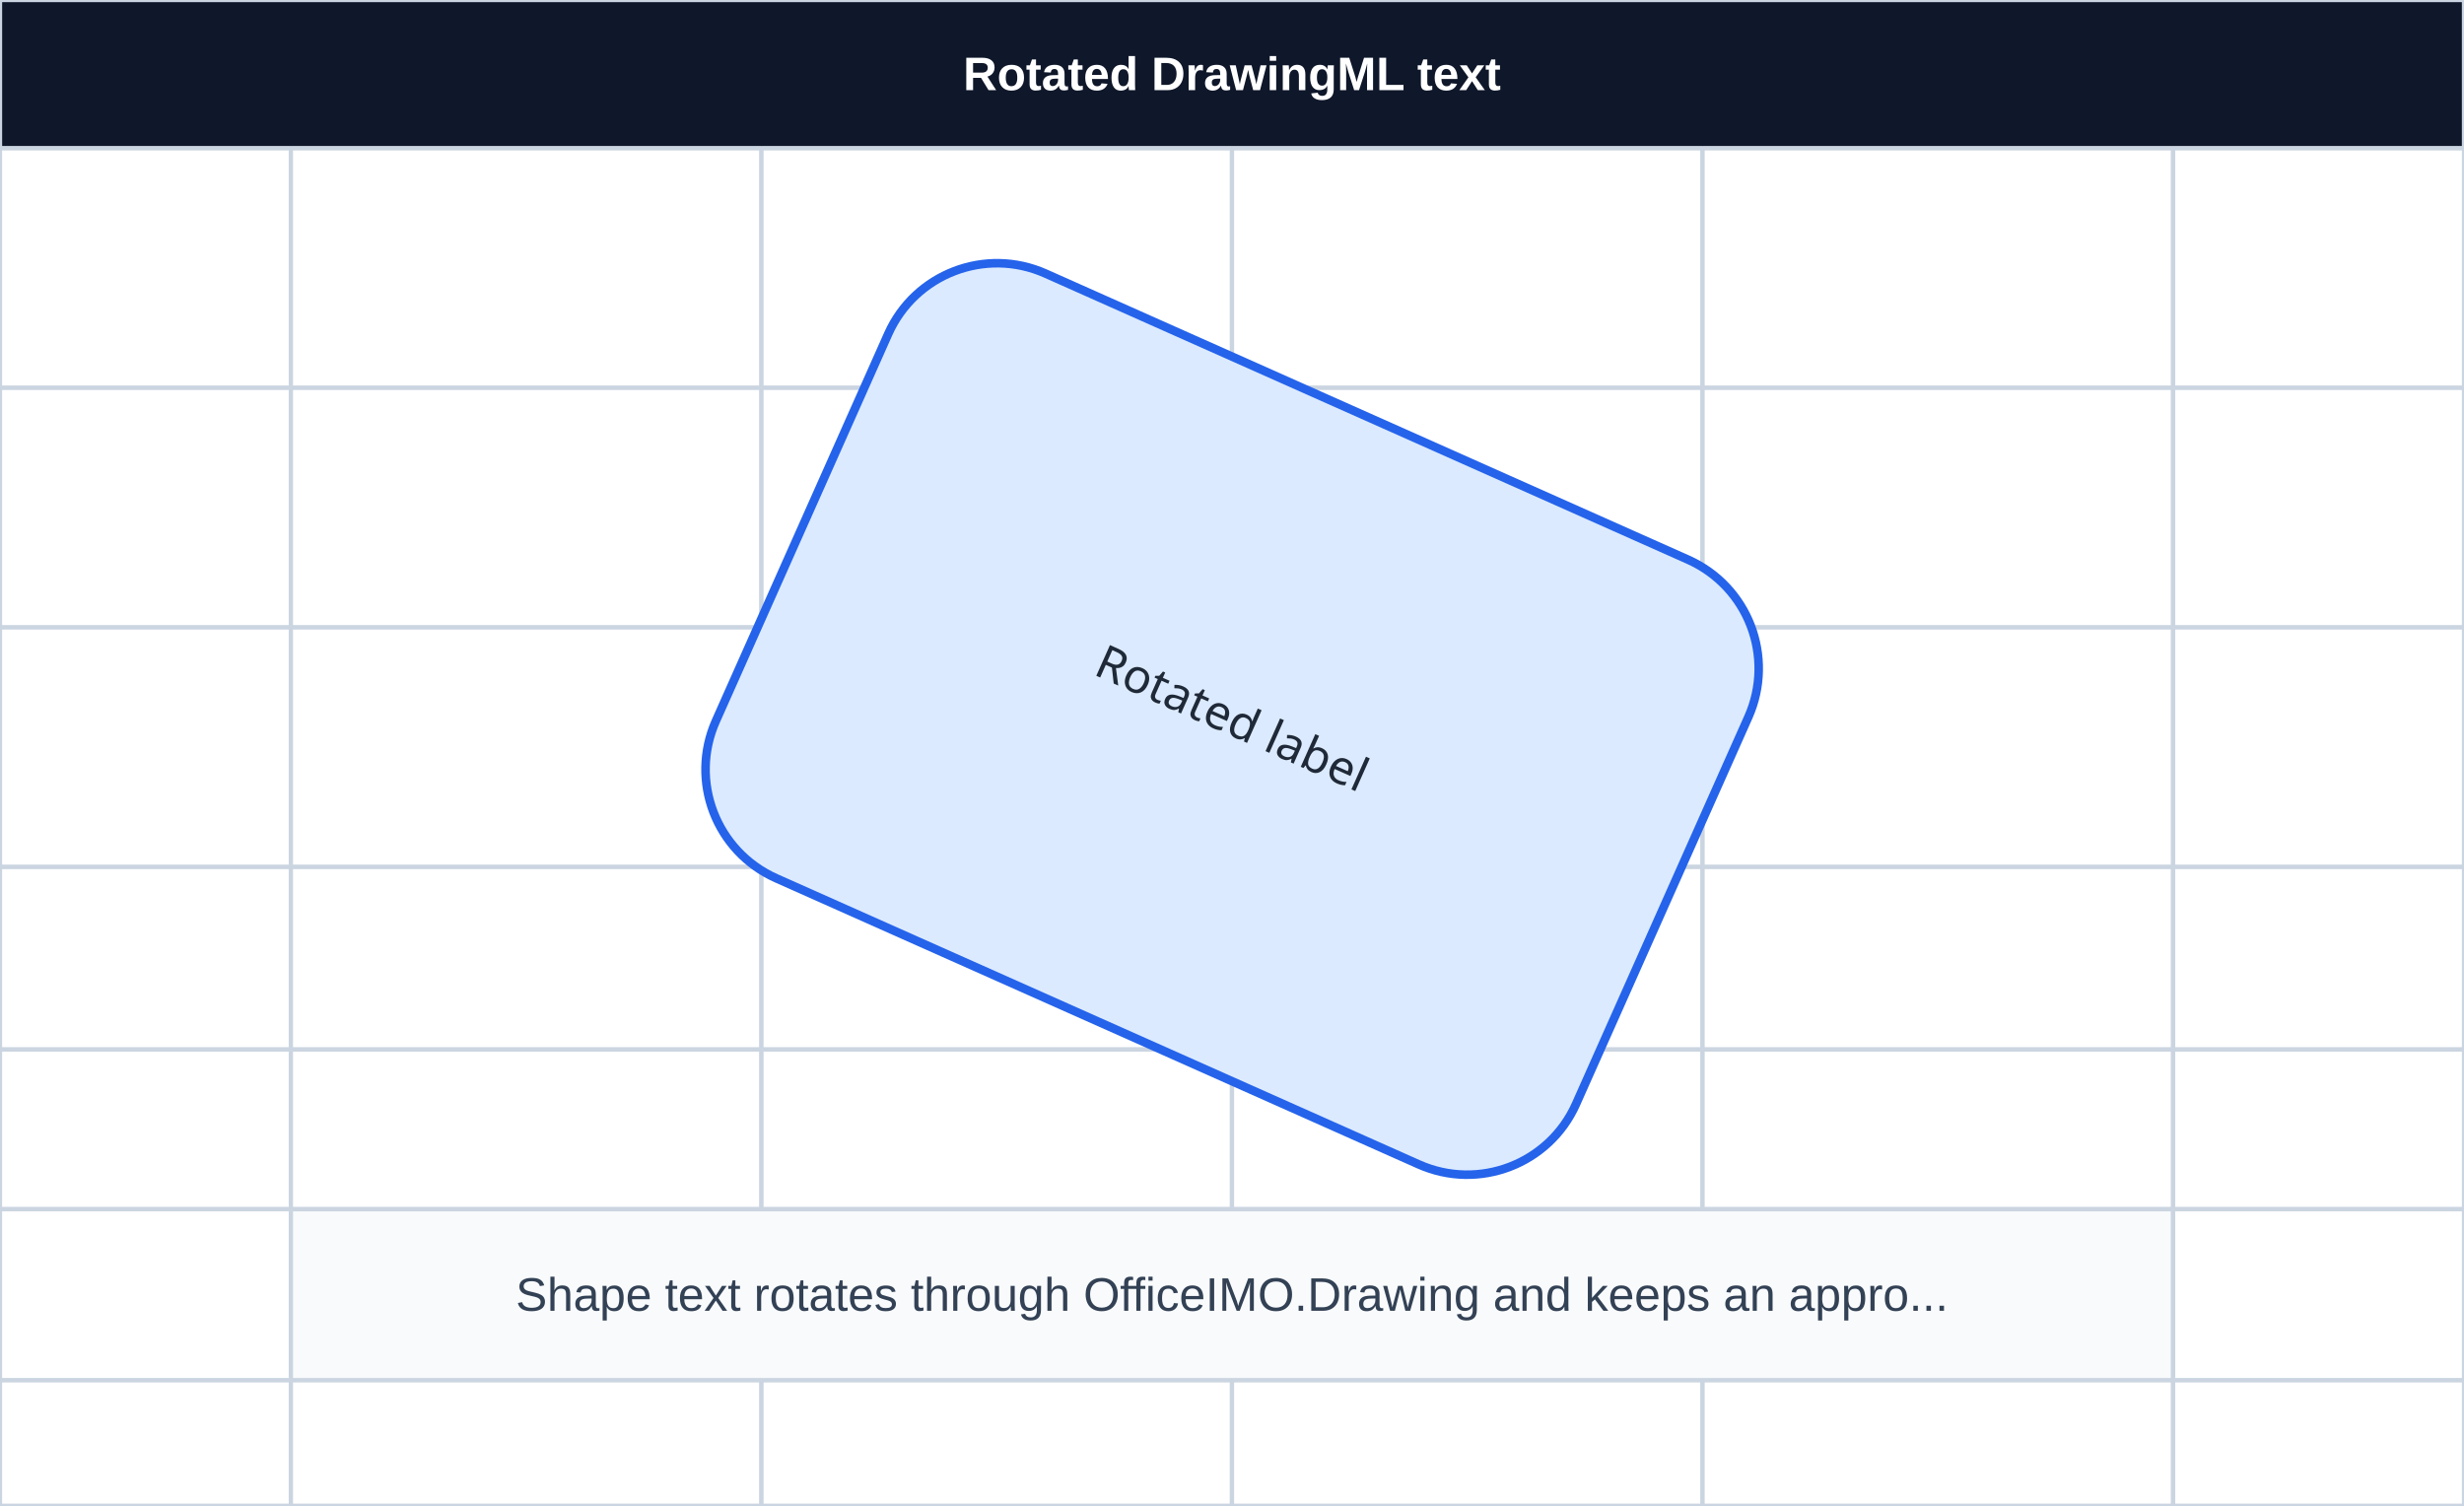
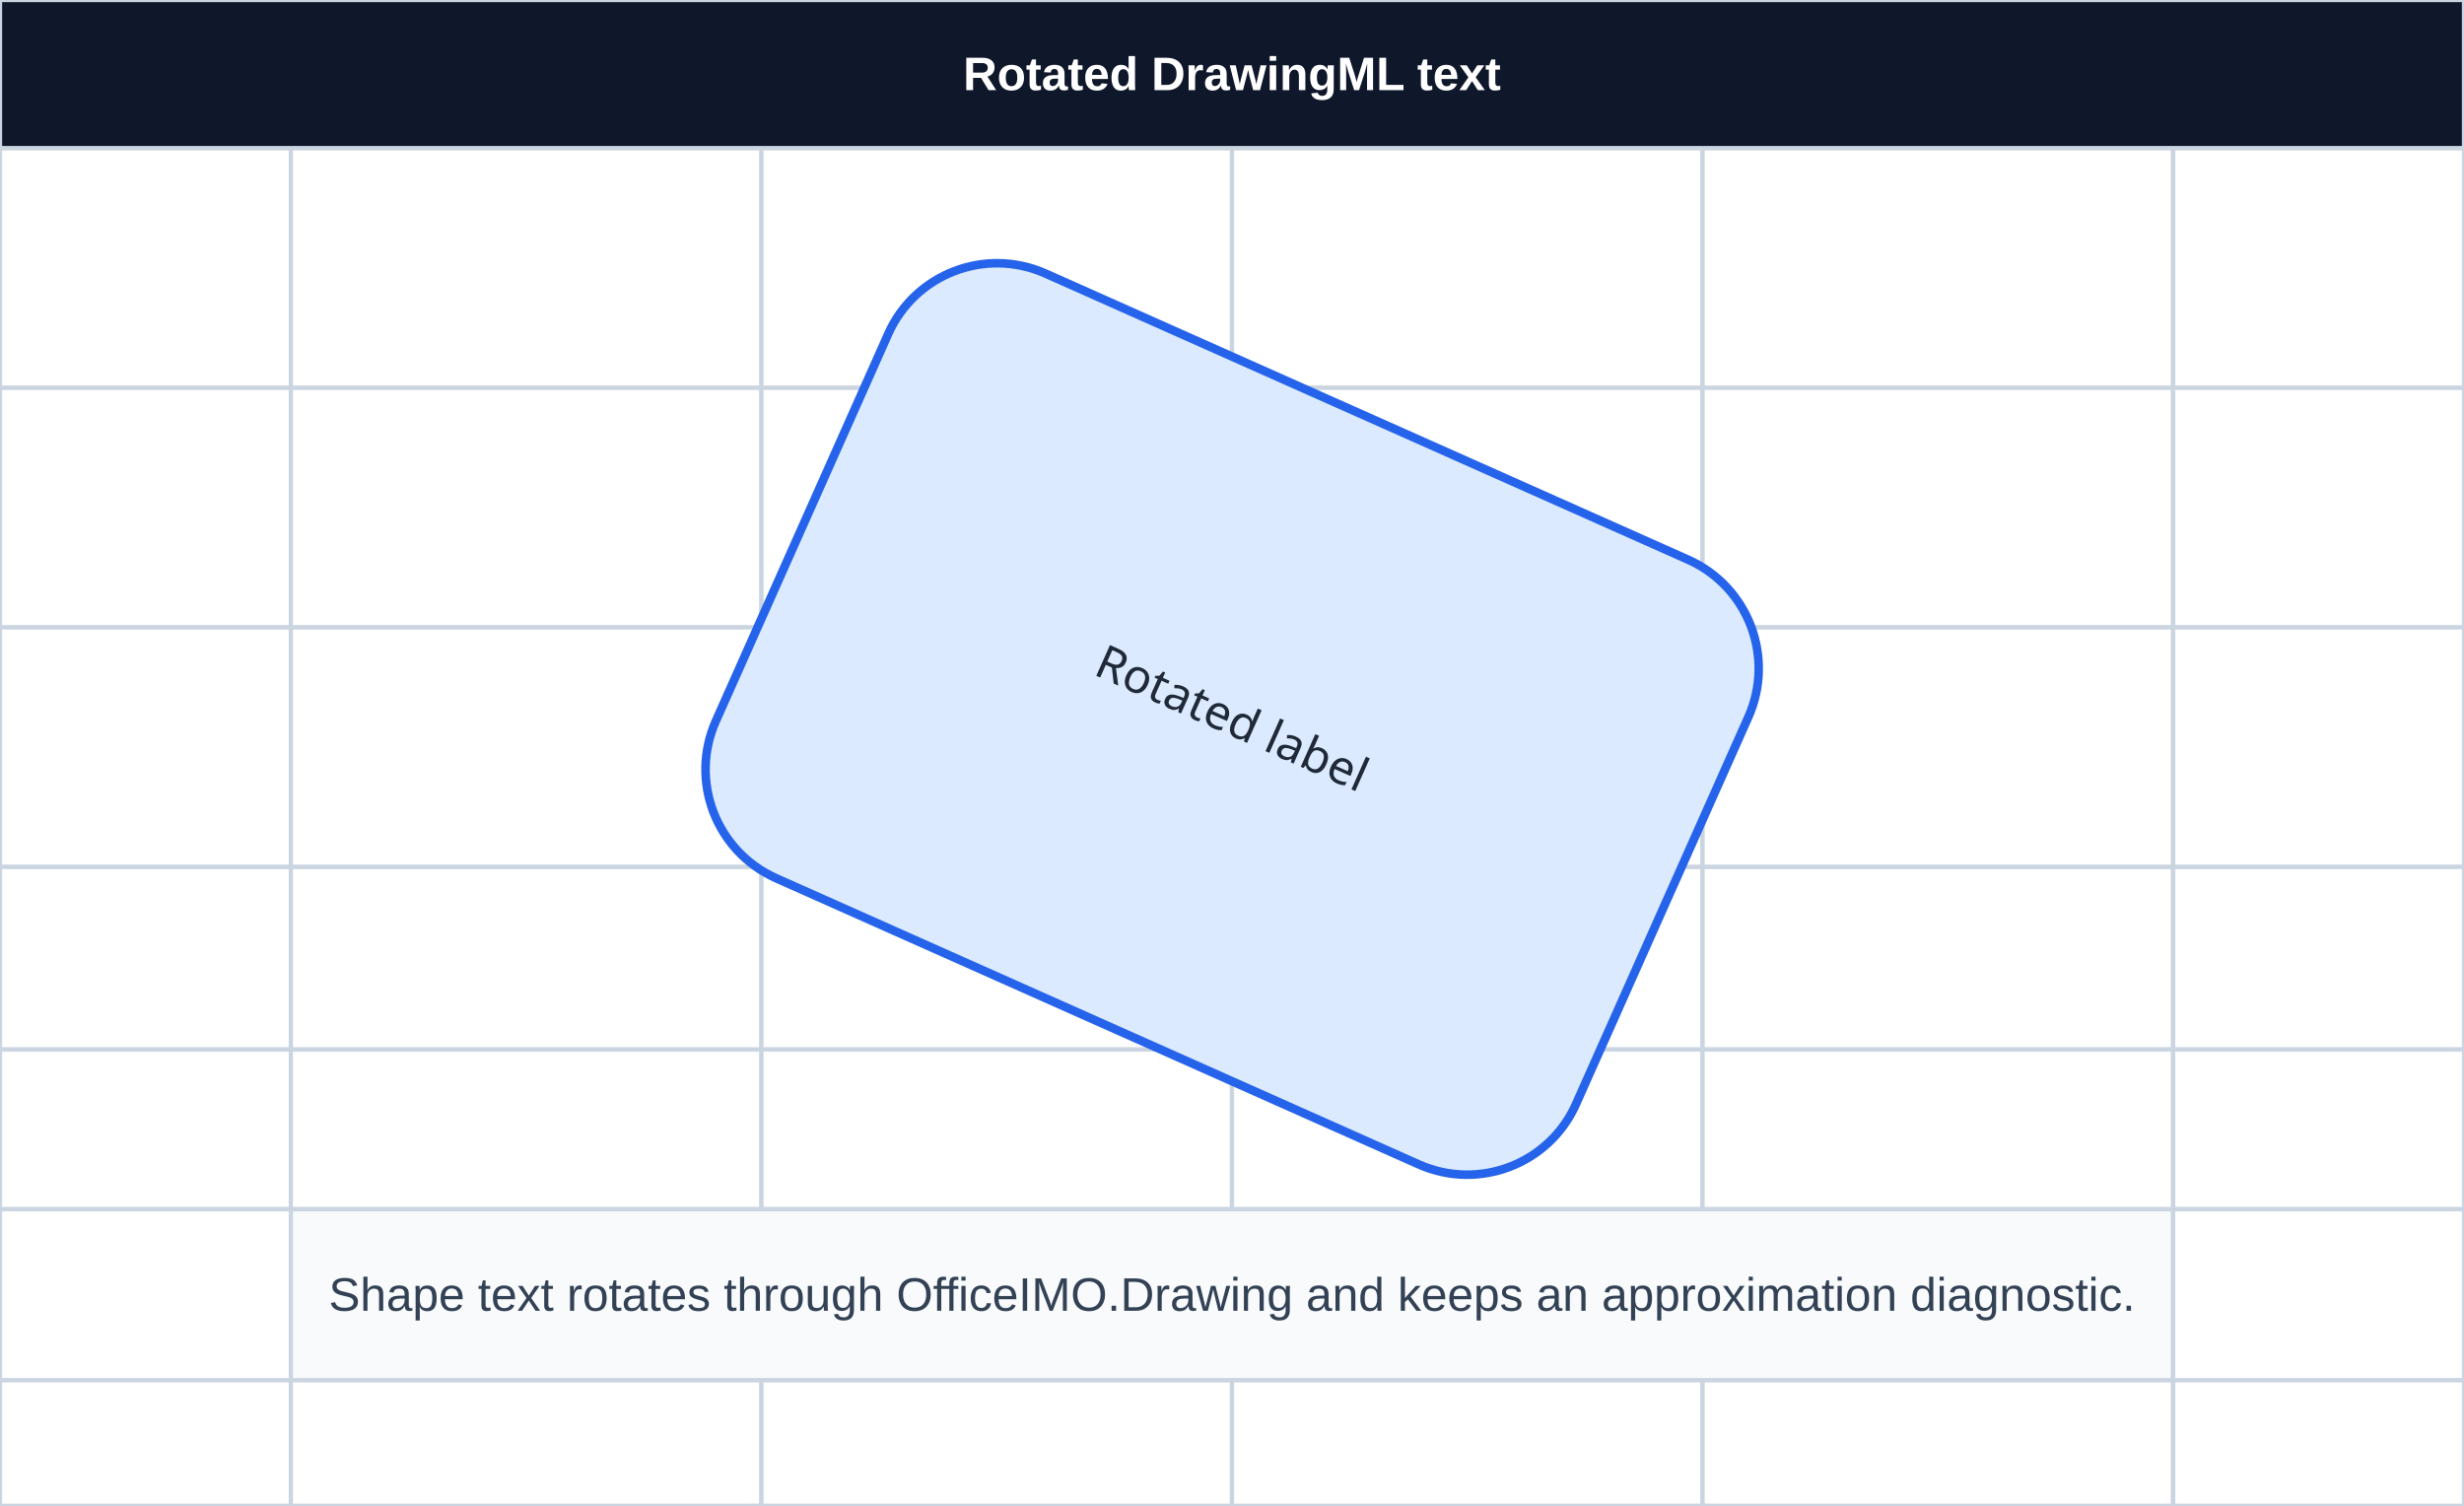
<svg xmlns="http://www.w3.org/2000/svg" width="1152" height="704" viewBox="0 0 1152 704">
  <rect x="0" y="0" width="1152" height="704" fill="#FFFFFF" />
  <rect x="0" y="0" width="1152" height="69.34" fill="#0F172A" />
  <line x1="0" y1="0" x2="1152" y2="0" stroke="#CBD5E1" stroke-width="2" />
  <line x1="1152" y1="0" x2="1152" y2="69.34" stroke="#CBD5E1" stroke-width="2" />
  <line x1="0" y1="69.34" x2="1152" y2="69.34" stroke="#CBD5E1" stroke-width="2" />
  <line x1="0" y1="0" x2="0" y2="69.34" stroke="#CBD5E1" stroke-width="2" />
  <rect x="0" y="69.34" width="136" height="112" fill="#FFFFFF" />
  <line x1="0" y1="69.34" x2="136" y2="69.34" stroke="#CBD5E1" stroke-width="2" />
  <line x1="136" y1="69.34" x2="136" y2="181.34" stroke="#CBD5E1" stroke-width="2" />
  <line x1="0" y1="181.34" x2="136" y2="181.34" stroke="#CBD5E1" stroke-width="2" />
  <line x1="0" y1="69.34" x2="0" y2="181.34" stroke="#CBD5E1" stroke-width="2" />
  <rect x="136" y="69.34" width="220" height="112" fill="#FFFFFF" />
  <line x1="136" y1="69.34" x2="356" y2="69.34" stroke="#CBD5E1" stroke-width="2" />
  <line x1="356" y1="69.34" x2="356" y2="181.34" stroke="#CBD5E1" stroke-width="2" />
  <line x1="136" y1="181.34" x2="356" y2="181.34" stroke="#CBD5E1" stroke-width="2" />
  <line x1="136" y1="69.34" x2="136" y2="181.34" stroke="#CBD5E1" stroke-width="2" />
  <rect x="356" y="69.34" width="220" height="112" fill="#FFFFFF" />
  <line x1="356" y1="69.34" x2="576" y2="69.34" stroke="#CBD5E1" stroke-width="2" />
  <line x1="576" y1="69.34" x2="576" y2="181.34" stroke="#CBD5E1" stroke-width="2" />
  <line x1="356" y1="181.34" x2="576" y2="181.34" stroke="#CBD5E1" stroke-width="2" />
  <line x1="356" y1="69.34" x2="356" y2="181.34" stroke="#CBD5E1" stroke-width="2" />
  <rect x="576" y="69.34" width="220" height="112" fill="#FFFFFF" />
  <line x1="576" y1="69.34" x2="796" y2="69.34" stroke="#CBD5E1" stroke-width="2" />
  <line x1="796" y1="69.34" x2="796" y2="181.34" stroke="#CBD5E1" stroke-width="2" />
  <line x1="576" y1="181.34" x2="796" y2="181.34" stroke="#CBD5E1" stroke-width="2" />
  <line x1="576" y1="69.34" x2="576" y2="181.34" stroke="#CBD5E1" stroke-width="2" />
  <rect x="796" y="69.34" width="220" height="112" fill="#FFFFFF" />
  <line x1="796" y1="69.34" x2="1016" y2="69.34" stroke="#CBD5E1" stroke-width="2" />
  <line x1="1016" y1="69.34" x2="1016" y2="181.34" stroke="#CBD5E1" stroke-width="2" />
  <line x1="796" y1="181.34" x2="1016" y2="181.34" stroke="#CBD5E1" stroke-width="2" />
  <line x1="796" y1="69.34" x2="796" y2="181.34" stroke="#CBD5E1" stroke-width="2" />
  <rect x="1016" y="69.34" width="136" height="112" fill="#FFFFFF" />
  <line x1="1016" y1="69.34" x2="1152" y2="69.34" stroke="#CBD5E1" stroke-width="2" />
  <line x1="1152" y1="69.34" x2="1152" y2="181.34" stroke="#CBD5E1" stroke-width="2" />
  <line x1="1016" y1="181.34" x2="1152" y2="181.34" stroke="#CBD5E1" stroke-width="2" />
  <line x1="1016" y1="69.34" x2="1016" y2="181.34" stroke="#CBD5E1" stroke-width="2" />
  <rect x="0" y="181.34" width="136" height="112" fill="#FFFFFF" />
  <line x1="0" y1="181.34" x2="136" y2="181.34" stroke="#CBD5E1" stroke-width="2" />
  <line x1="136" y1="181.34" x2="136" y2="293.34" stroke="#CBD5E1" stroke-width="2" />
  <line x1="0" y1="293.34" x2="136" y2="293.34" stroke="#CBD5E1" stroke-width="2" />
  <line x1="0" y1="181.34" x2="0" y2="293.34" stroke="#CBD5E1" stroke-width="2" />
  <rect x="136" y="181.34" width="220" height="112" fill="#FFFFFF" />
  <line x1="136" y1="181.34" x2="356" y2="181.34" stroke="#CBD5E1" stroke-width="2" />
  <line x1="356" y1="181.34" x2="356" y2="293.34" stroke="#CBD5E1" stroke-width="2" />
  <line x1="136" y1="293.34" x2="356" y2="293.34" stroke="#CBD5E1" stroke-width="2" />
  <line x1="136" y1="181.34" x2="136" y2="293.34" stroke="#CBD5E1" stroke-width="2" />
  <rect x="356" y="181.34" width="220" height="112" fill="#FFFFFF" />
  <line x1="356" y1="181.34" x2="576" y2="181.34" stroke="#CBD5E1" stroke-width="2" />
  <line x1="576" y1="181.34" x2="576" y2="293.34" stroke="#CBD5E1" stroke-width="2" />
  <line x1="356" y1="293.34" x2="576" y2="293.34" stroke="#CBD5E1" stroke-width="2" />
  <line x1="356" y1="181.34" x2="356" y2="293.34" stroke="#CBD5E1" stroke-width="2" />
  <rect x="576" y="181.34" width="220" height="112" fill="#FFFFFF" />
  <line x1="576" y1="181.34" x2="796" y2="181.34" stroke="#CBD5E1" stroke-width="2" />
  <line x1="796" y1="181.34" x2="796" y2="293.34" stroke="#CBD5E1" stroke-width="2" />
  <line x1="576" y1="293.34" x2="796" y2="293.34" stroke="#CBD5E1" stroke-width="2" />
  <line x1="576" y1="181.34" x2="576" y2="293.34" stroke="#CBD5E1" stroke-width="2" />
  <rect x="796" y="181.34" width="220" height="112" fill="#FFFFFF" />
  <line x1="796" y1="181.34" x2="1016" y2="181.34" stroke="#CBD5E1" stroke-width="2" />
  <line x1="1016" y1="181.34" x2="1016" y2="293.34" stroke="#CBD5E1" stroke-width="2" />
  <line x1="796" y1="293.34" x2="1016" y2="293.34" stroke="#CBD5E1" stroke-width="2" />
  <line x1="796" y1="181.34" x2="796" y2="293.34" stroke="#CBD5E1" stroke-width="2" />
  <rect x="1016" y="181.34" width="136" height="112" fill="#FFFFFF" />
  <line x1="1016" y1="181.34" x2="1152" y2="181.34" stroke="#CBD5E1" stroke-width="2" />
  <line x1="1152" y1="181.34" x2="1152" y2="293.34" stroke="#CBD5E1" stroke-width="2" />
  <line x1="1016" y1="293.34" x2="1152" y2="293.34" stroke="#CBD5E1" stroke-width="2" />
  <line x1="1016" y1="181.34" x2="1016" y2="293.34" stroke="#CBD5E1" stroke-width="2" />
  <rect x="0" y="293.34" width="136" height="112" fill="#FFFFFF" />
  <line x1="0" y1="293.34" x2="136" y2="293.34" stroke="#CBD5E1" stroke-width="2" />
  <line x1="136" y1="293.34" x2="136" y2="405.34" stroke="#CBD5E1" stroke-width="2" />
  <line x1="0" y1="405.34" x2="136" y2="405.34" stroke="#CBD5E1" stroke-width="2" />
  <line x1="0" y1="293.34" x2="0" y2="405.34" stroke="#CBD5E1" stroke-width="2" />
  <rect x="136" y="293.34" width="220" height="112" fill="#FFFFFF" />
  <line x1="136" y1="293.34" x2="356" y2="293.34" stroke="#CBD5E1" stroke-width="2" />
  <line x1="356" y1="293.34" x2="356" y2="405.34" stroke="#CBD5E1" stroke-width="2" />
  <line x1="136" y1="405.34" x2="356" y2="405.34" stroke="#CBD5E1" stroke-width="2" />
  <line x1="136" y1="293.34" x2="136" y2="405.34" stroke="#CBD5E1" stroke-width="2" />
  <rect x="356" y="293.34" width="220" height="112" fill="#FFFFFF" />
  <line x1="356" y1="293.34" x2="576" y2="293.34" stroke="#CBD5E1" stroke-width="2" />
  <line x1="576" y1="293.34" x2="576" y2="405.34" stroke="#CBD5E1" stroke-width="2" />
  <line x1="356" y1="405.34" x2="576" y2="405.34" stroke="#CBD5E1" stroke-width="2" />
  <line x1="356" y1="293.34" x2="356" y2="405.34" stroke="#CBD5E1" stroke-width="2" />
  <rect x="576" y="293.34" width="220" height="112" fill="#FFFFFF" />
  <line x1="576" y1="293.34" x2="796" y2="293.34" stroke="#CBD5E1" stroke-width="2" />
  <line x1="796" y1="293.34" x2="796" y2="405.34" stroke="#CBD5E1" stroke-width="2" />
  <line x1="576" y1="405.34" x2="796" y2="405.34" stroke="#CBD5E1" stroke-width="2" />
  <line x1="576" y1="293.34" x2="576" y2="405.34" stroke="#CBD5E1" stroke-width="2" />
  <rect x="796" y="293.34" width="220" height="112" fill="#FFFFFF" />
  <line x1="796" y1="293.34" x2="1016" y2="293.34" stroke="#CBD5E1" stroke-width="2" />
  <line x1="1016" y1="293.34" x2="1016" y2="405.34" stroke="#CBD5E1" stroke-width="2" />
  <line x1="796" y1="405.34" x2="1016" y2="405.34" stroke="#CBD5E1" stroke-width="2" />
  <line x1="796" y1="293.34" x2="796" y2="405.34" stroke="#CBD5E1" stroke-width="2" />
  <rect x="1016" y="293.34" width="136" height="112" fill="#FFFFFF" />
  <line x1="1016" y1="293.34" x2="1152" y2="293.34" stroke="#CBD5E1" stroke-width="2" />
  <line x1="1152" y1="293.34" x2="1152" y2="405.34" stroke="#CBD5E1" stroke-width="2" />
  <line x1="1016" y1="405.34" x2="1152" y2="405.34" stroke="#CBD5E1" stroke-width="2" />
  <line x1="1016" y1="293.34" x2="1016" y2="405.34" stroke="#CBD5E1" stroke-width="2" />
  <rect x="0" y="405.34" width="136" height="85.34" fill="#FFFFFF" />
  <line x1="0" y1="405.34" x2="136" y2="405.34" stroke="#CBD5E1" stroke-width="2" />
  <line x1="136" y1="405.34" x2="136" y2="490.68" stroke="#CBD5E1" stroke-width="2" />
  <line x1="0" y1="490.68" x2="136" y2="490.68" stroke="#CBD5E1" stroke-width="2" />
  <line x1="0" y1="405.34" x2="0" y2="490.68" stroke="#CBD5E1" stroke-width="2" />
  <rect x="136" y="405.34" width="220" height="85.34" fill="#FFFFFF" />
  <line x1="136" y1="405.34" x2="356" y2="405.34" stroke="#CBD5E1" stroke-width="2" />
  <line x1="356" y1="405.34" x2="356" y2="490.68" stroke="#CBD5E1" stroke-width="2" />
  <line x1="136" y1="490.68" x2="356" y2="490.68" stroke="#CBD5E1" stroke-width="2" />
  <line x1="136" y1="405.34" x2="136" y2="490.68" stroke="#CBD5E1" stroke-width="2" />
  <rect x="356" y="405.34" width="220" height="85.34" fill="#FFFFFF" />
  <line x1="356" y1="405.34" x2="576" y2="405.34" stroke="#CBD5E1" stroke-width="2" />
  <line x1="576" y1="405.34" x2="576" y2="490.68" stroke="#CBD5E1" stroke-width="2" />
  <line x1="356" y1="490.68" x2="576" y2="490.68" stroke="#CBD5E1" stroke-width="2" />
  <line x1="356" y1="405.34" x2="356" y2="490.68" stroke="#CBD5E1" stroke-width="2" />
  <rect x="576" y="405.34" width="220" height="85.34" fill="#FFFFFF" />
  <line x1="576" y1="405.34" x2="796" y2="405.34" stroke="#CBD5E1" stroke-width="2" />
  <line x1="796" y1="405.34" x2="796" y2="490.68" stroke="#CBD5E1" stroke-width="2" />
  <line x1="576" y1="490.68" x2="796" y2="490.68" stroke="#CBD5E1" stroke-width="2" />
  <line x1="576" y1="405.34" x2="576" y2="490.68" stroke="#CBD5E1" stroke-width="2" />
  <rect x="796" y="405.34" width="220" height="85.34" fill="#FFFFFF" />
  <line x1="796" y1="405.34" x2="1016" y2="405.34" stroke="#CBD5E1" stroke-width="2" />
  <line x1="1016" y1="405.34" x2="1016" y2="490.68" stroke="#CBD5E1" stroke-width="2" />
  <line x1="796" y1="490.68" x2="1016" y2="490.68" stroke="#CBD5E1" stroke-width="2" />
  <line x1="796" y1="405.34" x2="796" y2="490.68" stroke="#CBD5E1" stroke-width="2" />
  <rect x="1016" y="405.34" width="136" height="85.34" fill="#FFFFFF" />
  <line x1="1016" y1="405.34" x2="1152" y2="405.34" stroke="#CBD5E1" stroke-width="2" />
  <line x1="1152" y1="405.34" x2="1152" y2="490.68" stroke="#CBD5E1" stroke-width="2" />
  <line x1="1016" y1="490.68" x2="1152" y2="490.68" stroke="#CBD5E1" stroke-width="2" />
  <line x1="1016" y1="405.34" x2="1016" y2="490.68" stroke="#CBD5E1" stroke-width="2" />
  <rect x="0" y="490.68" width="136" height="74.66" fill="#FFFFFF" />
  <line x1="0" y1="490.68" x2="136" y2="490.68" stroke="#CBD5E1" stroke-width="2" />
  <line x1="136" y1="490.68" x2="136" y2="565.34" stroke="#CBD5E1" stroke-width="2" />
  <line x1="0" y1="565.34" x2="136" y2="565.34" stroke="#CBD5E1" stroke-width="2" />
  <line x1="0" y1="490.68" x2="0" y2="565.34" stroke="#CBD5E1" stroke-width="2" />
  <rect x="136" y="490.68" width="220" height="74.66" fill="#FFFFFF" />
  <line x1="136" y1="490.68" x2="356" y2="490.68" stroke="#CBD5E1" stroke-width="2" />
  <line x1="356" y1="490.68" x2="356" y2="565.34" stroke="#CBD5E1" stroke-width="2" />
  <line x1="136" y1="565.34" x2="356" y2="565.34" stroke="#CBD5E1" stroke-width="2" />
  <line x1="136" y1="490.68" x2="136" y2="565.34" stroke="#CBD5E1" stroke-width="2" />
  <rect x="356" y="490.68" width="220" height="74.66" fill="#FFFFFF" />
  <line x1="356" y1="490.68" x2="576" y2="490.68" stroke="#CBD5E1" stroke-width="2" />
  <line x1="576" y1="490.68" x2="576" y2="565.34" stroke="#CBD5E1" stroke-width="2" />
  <line x1="356" y1="565.34" x2="576" y2="565.34" stroke="#CBD5E1" stroke-width="2" />
  <line x1="356" y1="490.68" x2="356" y2="565.34" stroke="#CBD5E1" stroke-width="2" />
  <rect x="576" y="490.68" width="220" height="74.66" fill="#FFFFFF" />
  <line x1="576" y1="490.68" x2="796" y2="490.68" stroke="#CBD5E1" stroke-width="2" />
  <line x1="796" y1="490.68" x2="796" y2="565.34" stroke="#CBD5E1" stroke-width="2" />
  <line x1="576" y1="565.34" x2="796" y2="565.34" stroke="#CBD5E1" stroke-width="2" />
  <line x1="576" y1="490.68" x2="576" y2="565.34" stroke="#CBD5E1" stroke-width="2" />
  <rect x="796" y="490.68" width="220" height="74.66" fill="#FFFFFF" />
  <line x1="796" y1="490.68" x2="1016" y2="490.68" stroke="#CBD5E1" stroke-width="2" />
  <line x1="1016" y1="490.68" x2="1016" y2="565.34" stroke="#CBD5E1" stroke-width="2" />
  <line x1="796" y1="565.34" x2="1016" y2="565.34" stroke="#CBD5E1" stroke-width="2" />
  <line x1="796" y1="490.68" x2="796" y2="565.34" stroke="#CBD5E1" stroke-width="2" />
  <rect x="1016" y="490.68" width="136" height="74.66" fill="#FFFFFF" />
  <line x1="1016" y1="490.68" x2="1152" y2="490.68" stroke="#CBD5E1" stroke-width="2" />
  <line x1="1152" y1="490.68" x2="1152" y2="565.34" stroke="#CBD5E1" stroke-width="2" />
  <line x1="1016" y1="565.34" x2="1152" y2="565.34" stroke="#CBD5E1" stroke-width="2" />
  <line x1="1016" y1="490.68" x2="1016" y2="565.34" stroke="#CBD5E1" stroke-width="2" />
  <rect x="0" y="565.34" width="136" height="80" fill="#FFFFFF" />
  <line x1="0" y1="565.34" x2="136" y2="565.34" stroke="#CBD5E1" stroke-width="2" />
  <line x1="136" y1="565.34" x2="136" y2="645.34" stroke="#CBD5E1" stroke-width="2" />
  <line x1="0" y1="645.34" x2="136" y2="645.34" stroke="#CBD5E1" stroke-width="2" />
  <line x1="0" y1="565.34" x2="0" y2="645.34" stroke="#CBD5E1" stroke-width="2" />
  <rect x="136" y="565.34" width="880" height="80" fill="#F8FAFC" />
  <line x1="136" y1="565.34" x2="1016" y2="565.34" stroke="#CBD5E1" stroke-width="2" />
  <line x1="1016" y1="565.34" x2="1016" y2="645.34" stroke="#CBD5E1" stroke-width="2" />
  <line x1="136" y1="645.34" x2="1016" y2="645.34" stroke="#CBD5E1" stroke-width="2" />
  <line x1="136" y1="565.34" x2="136" y2="645.34" stroke="#CBD5E1" stroke-width="2" />
  <rect x="1016" y="565.34" width="136" height="80" fill="#FFFFFF" />
  <line x1="1016" y1="565.34" x2="1152" y2="565.34" stroke="#CBD5E1" stroke-width="2" />
  <line x1="1152" y1="565.34" x2="1152" y2="645.34" stroke="#CBD5E1" stroke-width="2" />
  <line x1="1016" y1="645.34" x2="1152" y2="645.34" stroke="#CBD5E1" stroke-width="2" />
  <line x1="1016" y1="565.34" x2="1016" y2="645.34" stroke="#CBD5E1" stroke-width="2" />
  <rect x="0" y="645.34" width="136" height="58.66" fill="#FFFFFF" />
  <line x1="0" y1="645.34" x2="136" y2="645.34" stroke="#CBD5E1" stroke-width="2" />
  <line x1="136" y1="645.34" x2="136" y2="704" stroke="#CBD5E1" stroke-width="2" />
  <line x1="0" y1="704" x2="136" y2="704" stroke="#CBD5E1" stroke-width="2" />
  <line x1="0" y1="645.34" x2="0" y2="704" stroke="#CBD5E1" stroke-width="2" />
  <rect x="136" y="645.34" width="220" height="58.66" fill="#FFFFFF" />
  <line x1="136" y1="645.34" x2="356" y2="645.34" stroke="#CBD5E1" stroke-width="2" />
  <line x1="356" y1="645.34" x2="356" y2="704" stroke="#CBD5E1" stroke-width="2" />
  <line x1="136" y1="704" x2="356" y2="704" stroke="#CBD5E1" stroke-width="2" />
  <line x1="136" y1="645.34" x2="136" y2="704" stroke="#CBD5E1" stroke-width="2" />
  <rect x="356" y="645.34" width="220" height="58.66" fill="#FFFFFF" />
  <line x1="356" y1="645.34" x2="576" y2="645.34" stroke="#CBD5E1" stroke-width="2" />
  <line x1="576" y1="645.34" x2="576" y2="704" stroke="#CBD5E1" stroke-width="2" />
  <line x1="356" y1="704" x2="576" y2="704" stroke="#CBD5E1" stroke-width="2" />
  <line x1="356" y1="645.34" x2="356" y2="704" stroke="#CBD5E1" stroke-width="2" />
  <rect x="576" y="645.34" width="220" height="58.66" fill="#FFFFFF" />
  <line x1="576" y1="645.34" x2="796" y2="645.34" stroke="#CBD5E1" stroke-width="2" />
  <line x1="796" y1="645.34" x2="796" y2="704" stroke="#CBD5E1" stroke-width="2" />
  <line x1="576" y1="704" x2="796" y2="704" stroke="#CBD5E1" stroke-width="2" />
  <line x1="576" y1="645.34" x2="576" y2="704" stroke="#CBD5E1" stroke-width="2" />
  <rect x="796" y="645.34" width="220" height="58.66" fill="#FFFFFF" />
  <line x1="796" y1="645.34" x2="1016" y2="645.34" stroke="#CBD5E1" stroke-width="2" />
  <line x1="1016" y1="645.34" x2="1016" y2="704" stroke="#CBD5E1" stroke-width="2" />
  <line x1="796" y1="704" x2="1016" y2="704" stroke="#CBD5E1" stroke-width="2" />
  <line x1="796" y1="645.34" x2="796" y2="704" stroke="#CBD5E1" stroke-width="2" />
  <rect x="1016" y="645.34" width="136" height="58.66" fill="#FFFFFF" />
  <line x1="1016" y1="645.34" x2="1152" y2="645.34" stroke="#CBD5E1" stroke-width="2" />
  <line x1="1152" y1="645.34" x2="1152" y2="704" stroke="#CBD5E1" stroke-width="2" />
  <line x1="1016" y1="704" x2="1152" y2="704" stroke="#CBD5E1" stroke-width="2" />
  <line x1="1016" y1="645.34" x2="1016" y2="704" stroke="#CBD5E1" stroke-width="2" />
  <clipPath id="xl-text-1-1">
    <rect x="0" y="0" width="1152" height="69.34" />
  </clipPath>
  <g clip-path="url(#xl-text-1-1)">
    <text x="576" y="42.15" fill="#FFFFFF" font-family="Calibri, Arial, sans-serif" font-size="22" text-anchor="middle" font-weight="700">Rotated DrawingML text</text>
  </g>
  <clipPath id="xl-text-7-2">
    <rect x="136" y="565.34" width="880" height="80" />
  </clipPath>
  <g clip-path="url(#xl-text-7-2)">
-     <text x="576" y="612.82" fill="#334155" font-family="Calibri, Arial, sans-serif" font-size="22" text-anchor="middle">Shape text rotates through OfficeIMO.Drawing and keeps an appro...</text>
+     <text x="576" y="612.82" fill="#334155" font-family="Calibri, Arial, sans-serif" font-size="22" text-anchor="middle">Shape text rotates through OfficeIMO.Drawing and keeps an approximation diagnostic.</text>
  </g>
  <svg x="308.11" y="101.23" width="535.78" height="469.56" viewBox="0 0 535.78 469.56">
    <rect x="0" y="0" width="440" height="309.34" rx="55.681" ry="55.681" fill="#DBEAFE" stroke="#2563EB" stroke-width="4" transform="matrix(0.914 0.407 -0.407 0.914 129.82 4)" />
    <text x="267.89" y="242.26" fill="#1F2937" font-family="Calibri" font-size="22" text-anchor="middle" transform="rotate(24 267.89 234.78)">Rotated label</text>
  </svg>
</svg>
